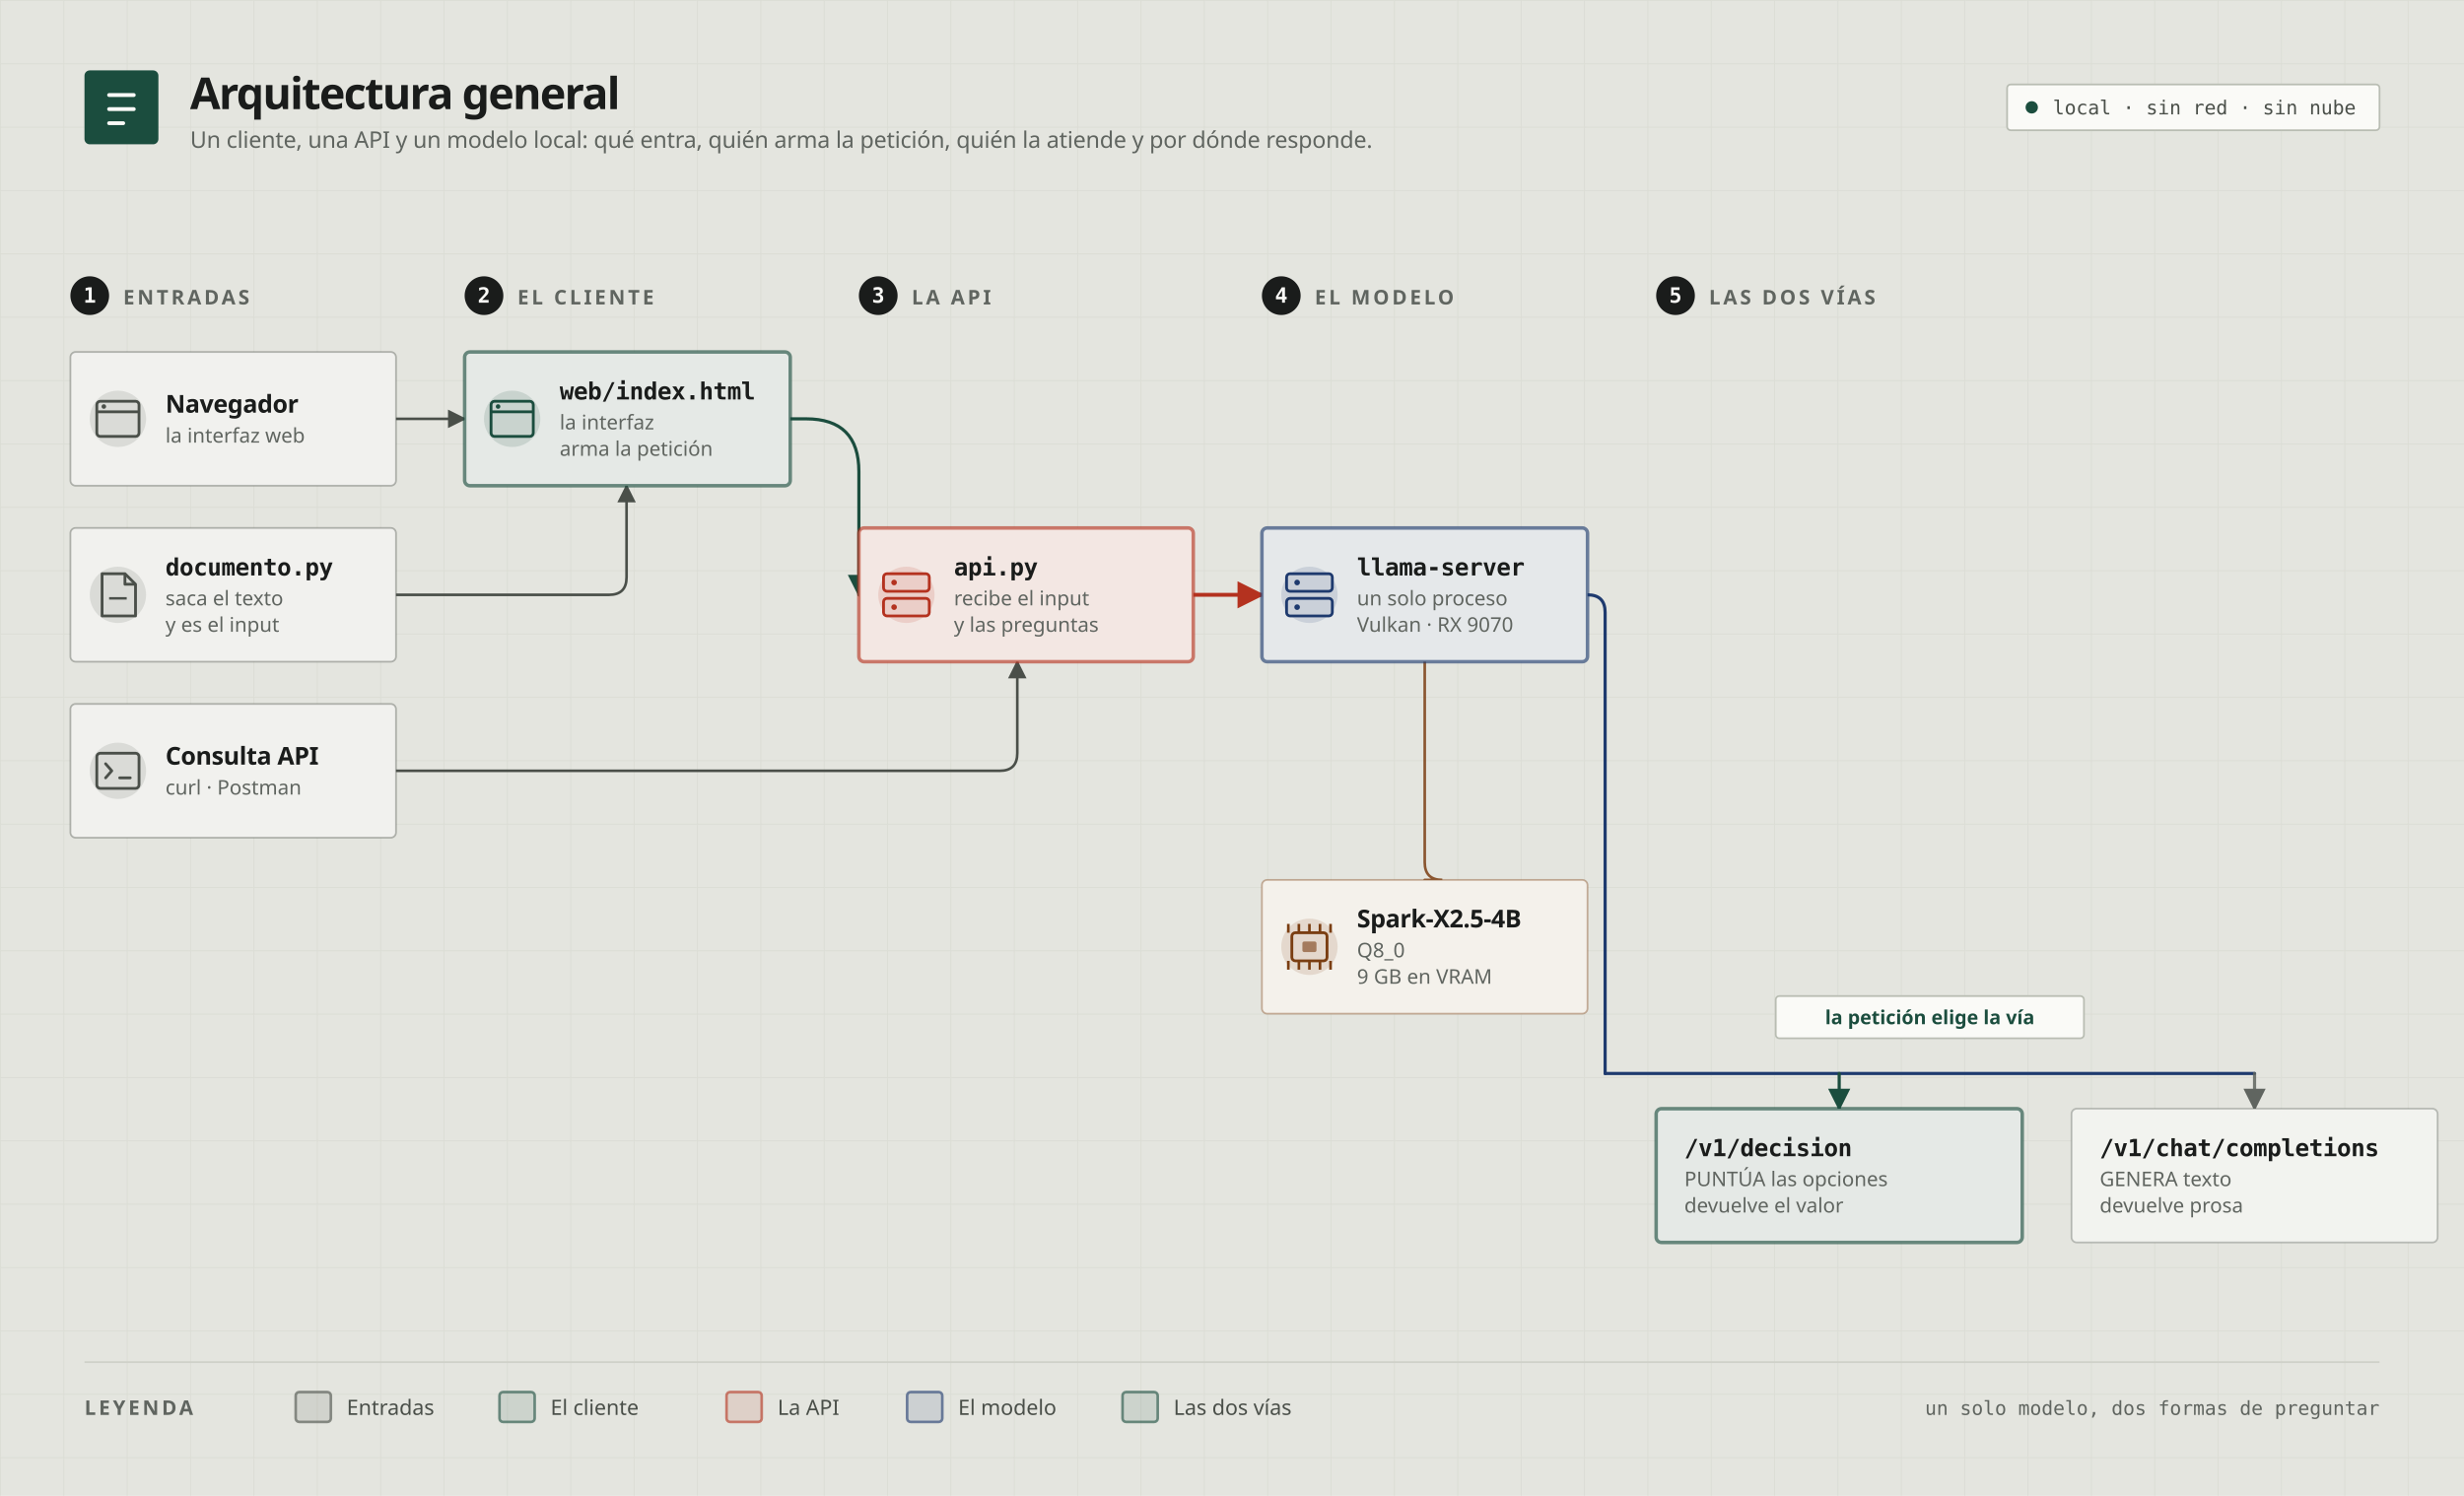
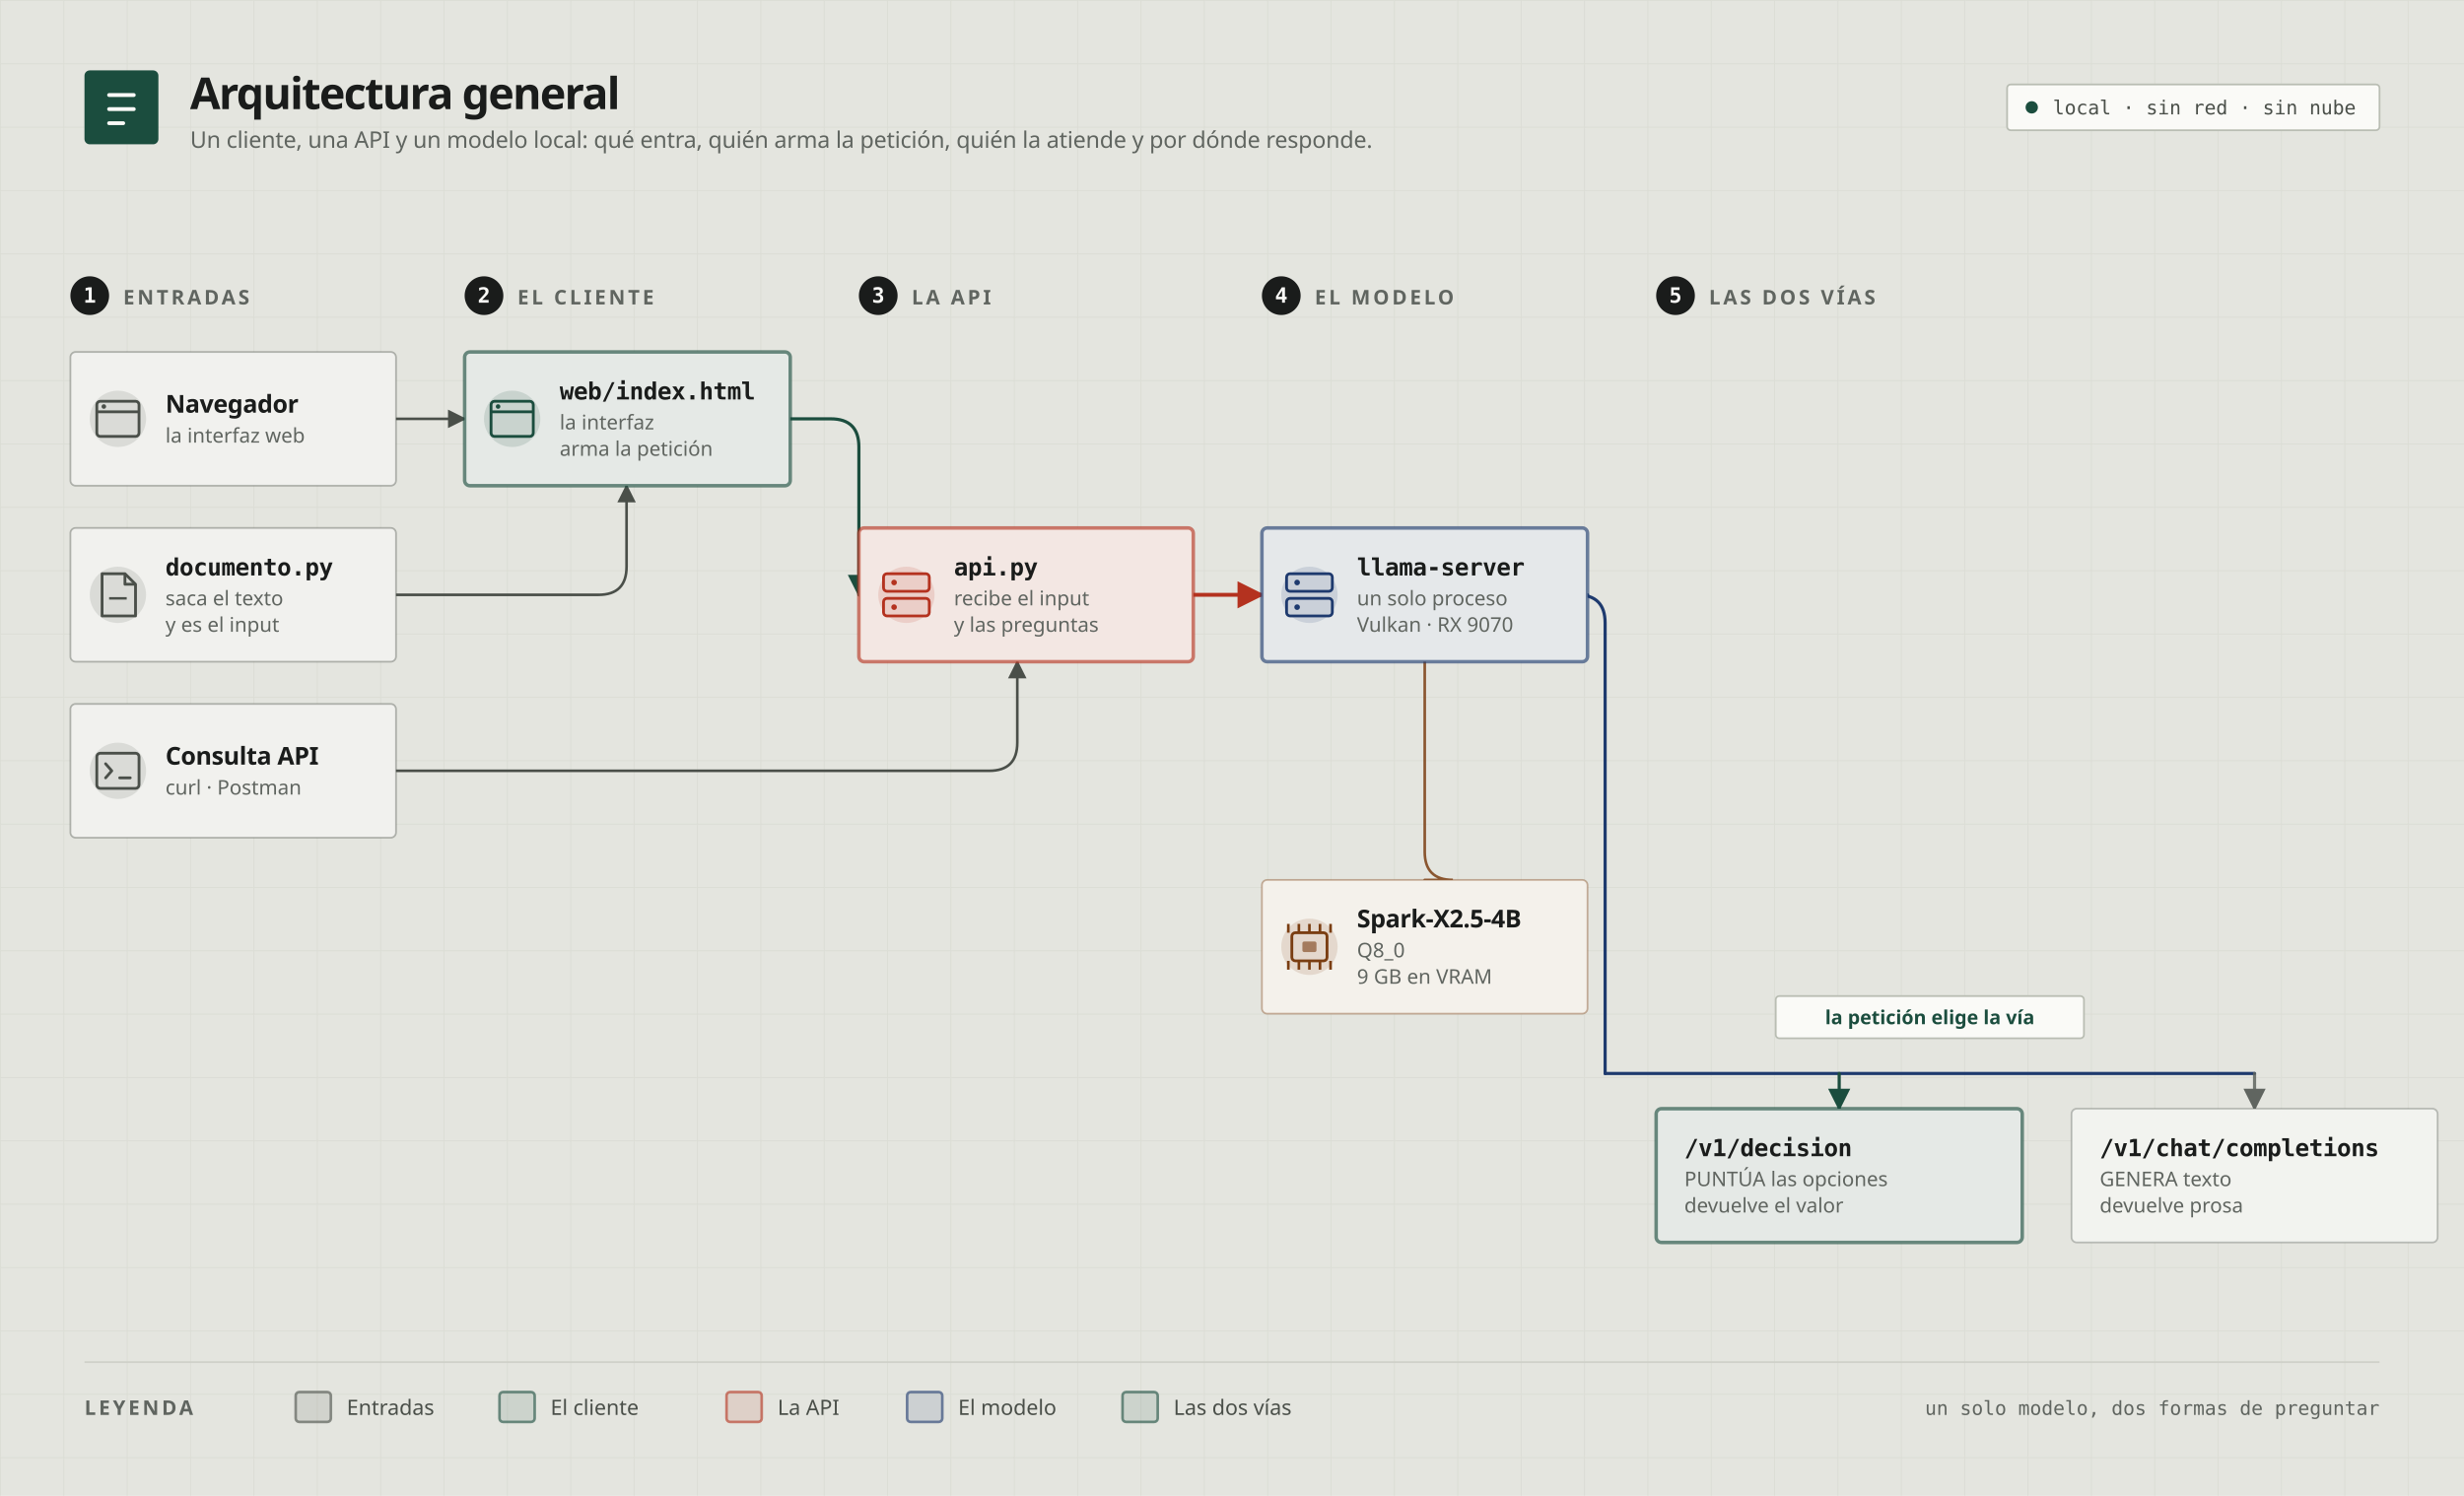
<svg xmlns="http://www.w3.org/2000/svg" viewBox="0 0 1400 850" width="1400" height="850">
  <rect x="0" y="0" width="1400" height="850" fill="#FAFAF7" />
  <defs>
    <pattern id="reticula" width="36" height="36" patternUnits="userSpaceOnUse">
      <path d="M0 0v36M0 0h36" stroke="#CFD1C9" stroke-opacity="0.42" stroke-width="1" />
    </pattern>
    <marker id="punta-1B4D3E" viewBox="0 0 10 10" refX="9" refY="5" markerWidth="7" markerHeight="7" orient="auto-start-reverse">
      <path d="M 0 0 L 10 5 L 0 10 z" fill="#1B4D3E" />
    </marker>
    <marker id="punta-606560" viewBox="0 0 10 10" refX="9" refY="5" markerWidth="7" markerHeight="7" orient="auto-start-reverse">
      <path d="M 0 0 L 10 5 L 0 10 z" fill="#606560" />
    </marker>
    <marker id="punta-4A4F49" viewBox="0 0 10 10" refX="9" refY="5" markerWidth="7" markerHeight="7" orient="auto-start-reverse">
      <path d="M 0 0 L 10 5 L 0 10 z" fill="#4A4F49" />
    </marker>
    <marker id="punta-B4321F" viewBox="0 0 10 10" refX="9" refY="5" markerWidth="7" markerHeight="7" orient="auto-start-reverse">
      <path d="M 0 0 L 10 5 L 0 10 z" fill="#B4321F" />
    </marker>
    <marker id="punta-1E3A6E" viewBox="0 0 10 10" refX="9" refY="5" markerWidth="7" markerHeight="7" orient="auto-start-reverse">
      <path d="M 0 0 L 10 5 L 0 10 z" fill="#1E3A6E" />
    </marker>
    <marker id="punta-7A3E12" viewBox="0 0 10 10" refX="9" refY="5" markerWidth="7" markerHeight="7" orient="auto-start-reverse">
      <path d="M 0 0 L 10 5 L 0 10 z" fill="#7A3E12" />
    </marker>
    <marker id="punta-1A1C1B" viewBox="0 0 10 10" refX="9" refY="5" markerWidth="7" markerHeight="7" orient="auto-start-reverse">
      <path d="M 0 0 L 10 5 L 0 10 z" fill="#1A1C1B" />
    </marker>
  </defs>
  <rect width="1400" height="850" fill="#E4E5DF" />
  <rect width="1400" height="850" fill="url(#reticula)" />
  <rect x="48" y="40" width="42" height="42" rx="3" fill="#1B4D3E" />
  <path d="M 62 54 h 14 M 62 62 h 14 M 62 70 h 8" stroke="#FAFAF7" stroke-width="2.2" stroke-linecap="round" />
  <text x="108" y="62" font-family="Bahnschrift, Segoe UI Variable, Segoe UI, system-ui, sans-serif" font-size="25" font-weight="600" letter-spacing="-0.9" fill="#1A1C1B">Arquitectura general</text>
  <text x="108" y="84" font-family="Bahnschrift, Segoe UI Variable, Segoe UI, system-ui, sans-serif" font-size="13" letter-spacing="-0.1" fill="#606560">Un cliente, una API y un modelo local: qué entra, quién arma la petición, quién la atiende y por dónde responde.</text>
  <rect x="1140.4" y="48" width="211.6" height="26" rx="2" fill="#FAFAF7" stroke="#B9BDB3" stroke-width="1" />
  <circle cx="1154.4" cy="61" r="3.5" fill="#1B4D3E" />
  <text x="1166.4" y="65" font-family="Consolas, ui-monospace, SFMono-Regular, Menlo, monospace" font-size="11" fill="#4A4F49">local · sin red · sin nube</text>
  <circle cx="51" cy="168" r="11" fill="#1A1C1B" />
  <text x="51" y="172" text-anchor="middle" font-family="Consolas, ui-monospace, SFMono-Regular, Menlo, monospace" font-size="12" font-weight="600" fill="#FAFAF7">1</text>
  <text x="70" y="173" font-family="Bahnschrift, Segoe UI Variable, Segoe UI, system-ui, sans-serif" font-size="11.5" font-weight="600" letter-spacing="1.6" fill="#606560">ENTRADAS</text>
  <circle cx="275" cy="168" r="11" fill="#1A1C1B" />
  <text x="275" y="172" text-anchor="middle" font-family="Consolas, ui-monospace, SFMono-Regular, Menlo, monospace" font-size="12" font-weight="600" fill="#FAFAF7">2</text>
  <text x="294" y="173" font-family="Bahnschrift, Segoe UI Variable, Segoe UI, system-ui, sans-serif" font-size="11.5" font-weight="600" letter-spacing="1.6" fill="#606560">EL CLIENTE</text>
  <circle cx="499" cy="168" r="11" fill="#1A1C1B" />
  <text x="499" y="172" text-anchor="middle" font-family="Consolas, ui-monospace, SFMono-Regular, Menlo, monospace" font-size="12" font-weight="600" fill="#FAFAF7">3</text>
  <text x="518" y="173" font-family="Bahnschrift, Segoe UI Variable, Segoe UI, system-ui, sans-serif" font-size="11.5" font-weight="600" letter-spacing="1.6" fill="#606560">LA API</text>
  <circle cx="728" cy="168" r="11" fill="#1A1C1B" />
  <text x="728" y="172" text-anchor="middle" font-family="Consolas, ui-monospace, SFMono-Regular, Menlo, monospace" font-size="12" font-weight="600" fill="#FAFAF7">4</text>
  <text x="747" y="173" font-family="Bahnschrift, Segoe UI Variable, Segoe UI, system-ui, sans-serif" font-size="11.5" font-weight="600" letter-spacing="1.6" fill="#606560">EL MODELO</text>
  <circle cx="952" cy="168" r="11" fill="#1A1C1B" />
  <text x="952" y="172" text-anchor="middle" font-family="Consolas, ui-monospace, SFMono-Regular, Menlo, monospace" font-size="12" font-weight="600" fill="#FAFAF7">5</text>
  <text x="971" y="173" font-family="Bahnschrift, Segoe UI Variable, Segoe UI, system-ui, sans-serif" font-size="11.5" font-weight="600" letter-spacing="1.6" fill="#606560">LAS DOS VÍAS</text>
  <line x1="225" y1="238.0" x2="264" y2="238.0" stroke="#4A4F49" stroke-opacity="1.0" stroke-width="1.5" stroke-linecap="round" marker-end="url(#punta-4A4F49)" />
-   <path d="M 225 338.0 L 346 338.0 Q 356 338.0 356 328.0 L 356 276" fill="none" stroke="#4A4F49" stroke-opacity="1.0" stroke-width="1.5" stroke-linecap="round" marker-end="url(#punta-4A4F49)" />
-   <path d="M 225 438.0 L 568 438.0 Q 578 438.0 578 428.0 L 578 376" fill="none" stroke="#4A4F49" stroke-opacity="1.0" stroke-width="1.5" stroke-linecap="round" marker-end="url(#punta-4A4F49)" />
-   <path d="M 449 238.0 L 458 238.0 Q 488 238.0 488 268.0 L 488 338.0" fill="none" stroke="#1B4D3E" stroke-opacity="1.0" stroke-width="1.8" stroke-linecap="round" marker-end="url(#punta-1B4D3E)" />
+   <path d="M 225 338.0 L 340 338.0 Q 356 338.0 356 322.0 L 356 276" fill="none" stroke="#4A4F49" stroke-opacity="1.0" stroke-width="1.5" stroke-linecap="round" marker-end="url(#punta-4A4F49)" />
+   <path d="M 225 438.0 L 562 438.0 Q 578 438.0 578 422.0 L 578 376" fill="none" stroke="#4A4F49" stroke-opacity="1.0" stroke-width="1.5" stroke-linecap="round" marker-end="url(#punta-4A4F49)" />
+   <path d="M 449 238.0 L 472 238.0 Q 488 238.0 488 254.0 L 488 338.0" fill="none" stroke="#1B4D3E" stroke-opacity="1.0" stroke-width="1.8" stroke-linecap="round" marker-end="url(#punta-1B4D3E)" />
  <line x1="678" y1="338.0" x2="717" y2="338.0" stroke="#B4321F" stroke-opacity="1.0" stroke-width="2.2" stroke-linecap="round" marker-end="url(#punta-B4321F)" />
-   <path d="M 809.5 500 L 819.5 500 Q 809.5 500 809.5 490 L 809.5 376" fill="none" stroke="#7A3E12" stroke-opacity="0.85" stroke-width="1.5" stroke-linecap="round" />
-   <path d="M 902 338.0 L 902 338.0 Q 912 338.0 912 348.0 L 912 610" fill="none" stroke="#1E3A6E" stroke-opacity="1.0" stroke-width="1.8" stroke-linecap="round" />
+   <path d="M 809.5 500 L 825.5 500 Q 809.5 500 809.5 484 L 809.5 376" fill="none" stroke="#7A3E12" stroke-opacity="0.85" stroke-width="1.5" stroke-linecap="round" />
+   <path d="M 902 338.0 L 896 338.0 Q 912 338.0 912 354.0 L 912 610" fill="none" stroke="#1E3A6E" stroke-opacity="1.0" stroke-width="1.8" stroke-linecap="round" />
  <line x1="912" y1="610" x2="1281.0" y2="610" stroke="#1E3A6E" stroke-width="1.8" stroke-linecap="round" />
  <line x1="1045.0" y1="610" x2="1045.0" y2="630" stroke="#1B4D3E" stroke-opacity="1.0" stroke-width="1.8" stroke-linecap="round" marker-end="url(#punta-1B4D3E)" />
  <line x1="1281.0" y1="610" x2="1281.0" y2="630" stroke="#606560" stroke-opacity="0.85" stroke-width="1.8" stroke-linecap="round" marker-end="url(#punta-606560)" />
  <rect x="40" y="200" width="185" height="76" rx="3" fill="#FAFAF7" stroke="#4A4F49" stroke-opacity="0.38" stroke-width="1" />
  <rect x="40" y="200" width="185" height="76" rx="3" fill="#4A4F49" fill-opacity="0.05" />
  <circle cx="67" cy="238.0" r="16" fill="#4A4F49" fill-opacity="0.14" />
  <rect x="55" y="228.0" width="24" height="20" rx="2" fill="none" stroke="#4A4F49" stroke-width="1.6" />
  <line x1="55" y1="234.0" x2="79" y2="234.0" stroke="#4A4F49" stroke-width="1.6" />
  <circle cx="59" cy="231.0" r="1.3" fill="#4A4F49" />
  <text x="94" y="234.5" font-family="Bahnschrift, Segoe UI Variable, Segoe UI, system-ui, sans-serif" font-size="14" font-weight="600" letter-spacing="-0.2" fill="#1A1C1B">Navegador</text>
  <text x="94" y="251.5" font-family="Bahnschrift, Segoe UI Variable, Segoe UI, system-ui, sans-serif" font-size="11.5" fill="#606560">la interfaz web</text>
  <rect x="40" y="300" width="185" height="76" rx="3" fill="#FAFAF7" stroke="#4A4F49" stroke-opacity="0.38" stroke-width="1" />
  <rect x="40" y="300" width="185" height="76" rx="3" fill="#4A4F49" fill-opacity="0.05" />
  <circle cx="67" cy="338.0" r="16" fill="#4A4F49" fill-opacity="0.14" />
  <path d="M 58 326.0 h 13 l 6 6 v 18 h -19 z" fill="none" stroke="#4A4F49" stroke-width="1.6" stroke-linejoin="round" />
  <path d="M 71 326.0 v 6 h 6" fill="none" stroke="#4A4F49" stroke-width="1.6" stroke-linejoin="round" />
  <line x1="62" y1="340.0" x2="72" y2="340.0" stroke="#4A4F49" stroke-width="1.4" />
  <text x="94" y="327.0" font-family="Consolas, ui-monospace, SFMono-Regular, Menlo, monospace" font-size="13.5" font-weight="600" letter-spacing="-0.2" fill="#1A1C1B">documento.py</text>
  <text x="94" y="344.0" font-family="Bahnschrift, Segoe UI Variable, Segoe UI, system-ui, sans-serif" font-size="11.5" fill="#606560">saca el texto</text>
  <text x="94" y="359.0" font-family="Bahnschrift, Segoe UI Variable, Segoe UI, system-ui, sans-serif" font-size="11.5" fill="#606560">y es el input</text>
  <rect x="40" y="400" width="185" height="76" rx="3" fill="#FAFAF7" stroke="#4A4F49" stroke-opacity="0.38" stroke-width="1" />
  <rect x="40" y="400" width="185" height="76" rx="3" fill="#4A4F49" fill-opacity="0.05" />
  <circle cx="67" cy="438.0" r="16" fill="#4A4F49" fill-opacity="0.14" />
  <rect x="55" y="428.0" width="24" height="20" rx="2" fill="none" stroke="#4A4F49" stroke-width="1.6" />
  <path d="M 60 434.0 l 3.5 4 l -3.5 4" fill="none" stroke="#4A4F49" stroke-width="1.6" stroke-linecap="round" stroke-linejoin="round" />
  <line x1="68" y1="442.0" x2="74" y2="442.0" stroke="#4A4F49" stroke-width="1.6" stroke-linecap="round" />
  <text x="94" y="434.5" font-family="Bahnschrift, Segoe UI Variable, Segoe UI, system-ui, sans-serif" font-size="14" font-weight="600" letter-spacing="-0.2" fill="#1A1C1B">Consulta API</text>
  <text x="94" y="451.5" font-family="Bahnschrift, Segoe UI Variable, Segoe UI, system-ui, sans-serif" font-size="11.5" fill="#606560">curl · Postman</text>
  <rect x="264" y="200" width="185" height="76" rx="3" fill="#FAFAF7" stroke="#1B4D3E" stroke-opacity="0.62" stroke-width="2" />
  <rect x="264" y="200" width="185" height="76" rx="3" fill="#1B4D3E" fill-opacity="0.09" />
  <circle cx="291" cy="238.0" r="16" fill="#1B4D3E" fill-opacity="0.14" />
  <rect x="279" y="228.0" width="24" height="20" rx="2" fill="none" stroke="#1B4D3E" stroke-width="1.6" />
  <line x1="279" y1="234.0" x2="303" y2="234.0" stroke="#1B4D3E" stroke-width="1.6" />
  <circle cx="283" cy="231.0" r="1.3" fill="#1B4D3E" />
  <text x="318" y="227.0" font-family="Consolas, ui-monospace, SFMono-Regular, Menlo, monospace" font-size="13.5" font-weight="600" letter-spacing="-0.2" fill="#1A1C1B">web/index.html</text>
  <text x="318" y="244.0" font-family="Bahnschrift, Segoe UI Variable, Segoe UI, system-ui, sans-serif" font-size="11.5" fill="#606560">la interfaz</text>
  <text x="318" y="259.0" font-family="Bahnschrift, Segoe UI Variable, Segoe UI, system-ui, sans-serif" font-size="11.5" fill="#606560">arma la petición</text>
  <rect x="488" y="300" width="190" height="76" rx="3" fill="#FAFAF7" stroke="#B4321F" stroke-opacity="0.62" stroke-width="2" />
  <rect x="488" y="300" width="190" height="76" rx="3" fill="#B4321F" fill-opacity="0.09" />
  <circle cx="515" cy="338.0" r="16" fill="#B4321F" fill-opacity="0.14" />
  <rect x="502" y="326.0" width="26" height="10" rx="2" fill="none" stroke="#B4321F" stroke-width="1.6" />
  <rect x="502" y="340.0" width="26" height="10" rx="2" fill="none" stroke="#B4321F" stroke-width="1.6" />
  <circle cx="508" cy="331.0" r="1.6" fill="#B4321F" />
  <circle cx="508" cy="345.0" r="1.6" fill="#B4321F" />
  <text x="542" y="327.0" font-family="Consolas, ui-monospace, SFMono-Regular, Menlo, monospace" font-size="13.5" font-weight="600" letter-spacing="-0.2" fill="#1A1C1B">api.py</text>
  <text x="542" y="344.0" font-family="Bahnschrift, Segoe UI Variable, Segoe UI, system-ui, sans-serif" font-size="11.5" fill="#606560">recibe el input</text>
  <text x="542" y="359.0" font-family="Bahnschrift, Segoe UI Variable, Segoe UI, system-ui, sans-serif" font-size="11.5" fill="#606560">y las preguntas</text>
  <rect x="717" y="300" width="185" height="76" rx="3" fill="#FAFAF7" stroke="#1E3A6E" stroke-opacity="0.62" stroke-width="2" />
  <rect x="717" y="300" width="185" height="76" rx="3" fill="#1E3A6E" fill-opacity="0.09" />
  <circle cx="744" cy="338.0" r="16" fill="#1E3A6E" fill-opacity="0.14" />
  <rect x="731" y="326.0" width="26" height="10" rx="2" fill="none" stroke="#1E3A6E" stroke-width="1.6" />
  <rect x="731" y="340.0" width="26" height="10" rx="2" fill="none" stroke="#1E3A6E" stroke-width="1.6" />
  <circle cx="737" cy="331.0" r="1.6" fill="#1E3A6E" />
  <circle cx="737" cy="345.0" r="1.6" fill="#1E3A6E" />
  <text x="771" y="327.0" font-family="Consolas, ui-monospace, SFMono-Regular, Menlo, monospace" font-size="13.5" font-weight="600" letter-spacing="-0.2" fill="#1A1C1B">llama-server</text>
  <text x="771" y="344.0" font-family="Bahnschrift, Segoe UI Variable, Segoe UI, system-ui, sans-serif" font-size="11.5" fill="#606560">un solo proceso</text>
  <text x="771" y="359.0" font-family="Bahnschrift, Segoe UI Variable, Segoe UI, system-ui, sans-serif" font-size="11.5" fill="#606560">Vulkan · RX 9070</text>
  <rect x="717" y="500" width="185" height="76" rx="3" fill="#FAFAF7" stroke="#7A3E12" stroke-opacity="0.38" stroke-width="1" />
  <rect x="717" y="500" width="185" height="76" rx="3" fill="#7A3E12" fill-opacity="0.05" />
  <circle cx="744" cy="538.0" r="16" fill="#7A3E12" fill-opacity="0.14" />
  <line x1="732" y1="525.0" x2="732" y2="530.0" stroke="#7A3E12" stroke-width="1.5" />
  <line x1="732" y1="546.0" x2="732" y2="551.0" stroke="#7A3E12" stroke-width="1.5" />
  <line x1="738" y1="525.0" x2="738" y2="530.0" stroke="#7A3E12" stroke-width="1.5" />
  <line x1="738" y1="546.0" x2="738" y2="551.0" stroke="#7A3E12" stroke-width="1.5" />
  <line x1="744" y1="525.0" x2="744" y2="530.0" stroke="#7A3E12" stroke-width="1.5" />
  <line x1="744" y1="546.0" x2="744" y2="551.0" stroke="#7A3E12" stroke-width="1.5" />
  <line x1="750" y1="525.0" x2="750" y2="530.0" stroke="#7A3E12" stroke-width="1.5" />
  <line x1="750" y1="546.0" x2="750" y2="551.0" stroke="#7A3E12" stroke-width="1.5" />
  <line x1="756" y1="525.0" x2="756" y2="530.0" stroke="#7A3E12" stroke-width="1.5" />
  <line x1="756" y1="546.0" x2="756" y2="551.0" stroke="#7A3E12" stroke-width="1.5" />
  <rect x="734" y="530.0" width="20" height="16" rx="2" fill="none" stroke="#7A3E12" stroke-width="1.6" />
  <rect x="740" y="535.0" width="8" height="6" rx="1" fill="#7A3E12" opacity="0.6" />
  <text x="771" y="527.0" font-family="Bahnschrift, Segoe UI Variable, Segoe UI, system-ui, sans-serif" font-size="14" font-weight="600" letter-spacing="-0.2" fill="#1A1C1B">Spark-X2.5-4B</text>
  <text x="771" y="544.0" font-family="Bahnschrift, Segoe UI Variable, Segoe UI, system-ui, sans-serif" font-size="11.5" fill="#606560">Q8_0</text>
  <text x="771" y="559.0" font-family="Bahnschrift, Segoe UI Variable, Segoe UI, system-ui, sans-serif" font-size="11.5" fill="#606560">9 GB en VRAM</text>
  <rect x="941" y="630" width="208" height="76" rx="3" fill="#FAFAF7" stroke="#1B4D3E" stroke-opacity="0.62" stroke-width="2" />
  <rect x="941" y="630" width="208" height="76" rx="3" fill="#1B4D3E" fill-opacity="0.09" />
  <text x="957" y="657.0" font-family="Consolas, ui-monospace, SFMono-Regular, Menlo, monospace" font-size="13.5" font-weight="600" letter-spacing="-0.2" fill="#1A1C1B">/v1/decision</text>
  <text x="957" y="674.0" font-family="Bahnschrift, Segoe UI Variable, Segoe UI, system-ui, sans-serif" font-size="11.5" fill="#606560">PUNTÚA las opciones</text>
  <text x="957" y="689.0" font-family="Bahnschrift, Segoe UI Variable, Segoe UI, system-ui, sans-serif" font-size="11.5" fill="#606560">devuelve el valor</text>
  <rect x="1177" y="630" width="208" height="76" rx="3" fill="#FAFAF7" stroke="#606560" stroke-opacity="0.38" stroke-width="1" />
  <rect x="1177" y="630" width="208" height="76" rx="3" fill="#606560" fill-opacity="0.05" />
  <text x="1193" y="657.0" font-family="Consolas, ui-monospace, SFMono-Regular, Menlo, monospace" font-size="13.5" font-weight="600" letter-spacing="-0.2" fill="#1A1C1B">/v1/chat/completions</text>
  <text x="1193" y="674.0" font-family="Bahnschrift, Segoe UI Variable, Segoe UI, system-ui, sans-serif" font-size="11.5" fill="#606560">GENERA texto</text>
  <text x="1193" y="689.0" font-family="Bahnschrift, Segoe UI Variable, Segoe UI, system-ui, sans-serif" font-size="11.5" fill="#606560">devuelve prosa</text>
  <rect x="1008.94" y="566" width="175.12" height="24" rx="2" fill="#FAFAF7" stroke="#B9BDB3" stroke-width="1" />
  <text x="1096.5" y="582" text-anchor="middle" font-family="Bahnschrift, Segoe UI Variable, Segoe UI, system-ui, sans-serif" font-size="11" font-weight="600" fill="#1B4D3E">la petición elige la vía</text>
  <line x1="48" y1="774" x2="1352" y2="774" stroke="#CFD1C9" stroke-width="1" />
  <text x="48" y="804" font-family="Bahnschrift, Segoe UI Variable, Segoe UI, system-ui, sans-serif" font-size="11.5" font-weight="600" letter-spacing="1.6" fill="#606560">LEYENDA</text>
  <rect x="168" y="791" width="20" height="17" rx="2" fill="#4A4F49" fill-opacity="0.12" stroke="#4A4F49" stroke-opacity="0.6" stroke-width="1.5" />
  <text x="197" y="804" font-family="Bahnschrift, Segoe UI Variable, Segoe UI, system-ui, sans-serif" font-size="12" fill="#4A4F49">Entradas</text>
  <rect x="283.8" y="791" width="20" height="17" rx="2" fill="#1B4D3E" fill-opacity="0.12" stroke="#1B4D3E" stroke-opacity="0.6" stroke-width="1.5" />
  <text x="312.8" y="804" font-family="Bahnschrift, Segoe UI Variable, Segoe UI, system-ui, sans-serif" font-size="12" fill="#4A4F49">El cliente</text>
  <rect x="412.8" y="791" width="20" height="17" rx="2" fill="#B4321F" fill-opacity="0.12" stroke="#B4321F" stroke-opacity="0.6" stroke-width="1.5" />
  <text x="441.8" y="804" font-family="Bahnschrift, Segoe UI Variable, Segoe UI, system-ui, sans-serif" font-size="12" fill="#4A4F49">La API</text>
  <rect x="515.4" y="791" width="20" height="17" rx="2" fill="#1E3A6E" fill-opacity="0.12" stroke="#1E3A6E" stroke-opacity="0.6" stroke-width="1.5" />
  <text x="544.4" y="804" font-family="Bahnschrift, Segoe UI Variable, Segoe UI, system-ui, sans-serif" font-size="12" fill="#4A4F49">El modelo</text>
  <rect x="637.8" y="791" width="20" height="17" rx="2" fill="#1B4D3E" fill-opacity="0.12" stroke="#1B4D3E" stroke-opacity="0.6" stroke-width="1.5" />
  <text x="666.8" y="804" font-family="Bahnschrift, Segoe UI Variable, Segoe UI, system-ui, sans-serif" font-size="12" fill="#4A4F49">Las dos vías</text>
  <text x="1352" y="804" text-anchor="end" font-family="Consolas, ui-monospace, SFMono-Regular, Menlo, monospace" font-size="11" fill="#606560">un solo modelo, dos formas de preguntar</text>
</svg>
